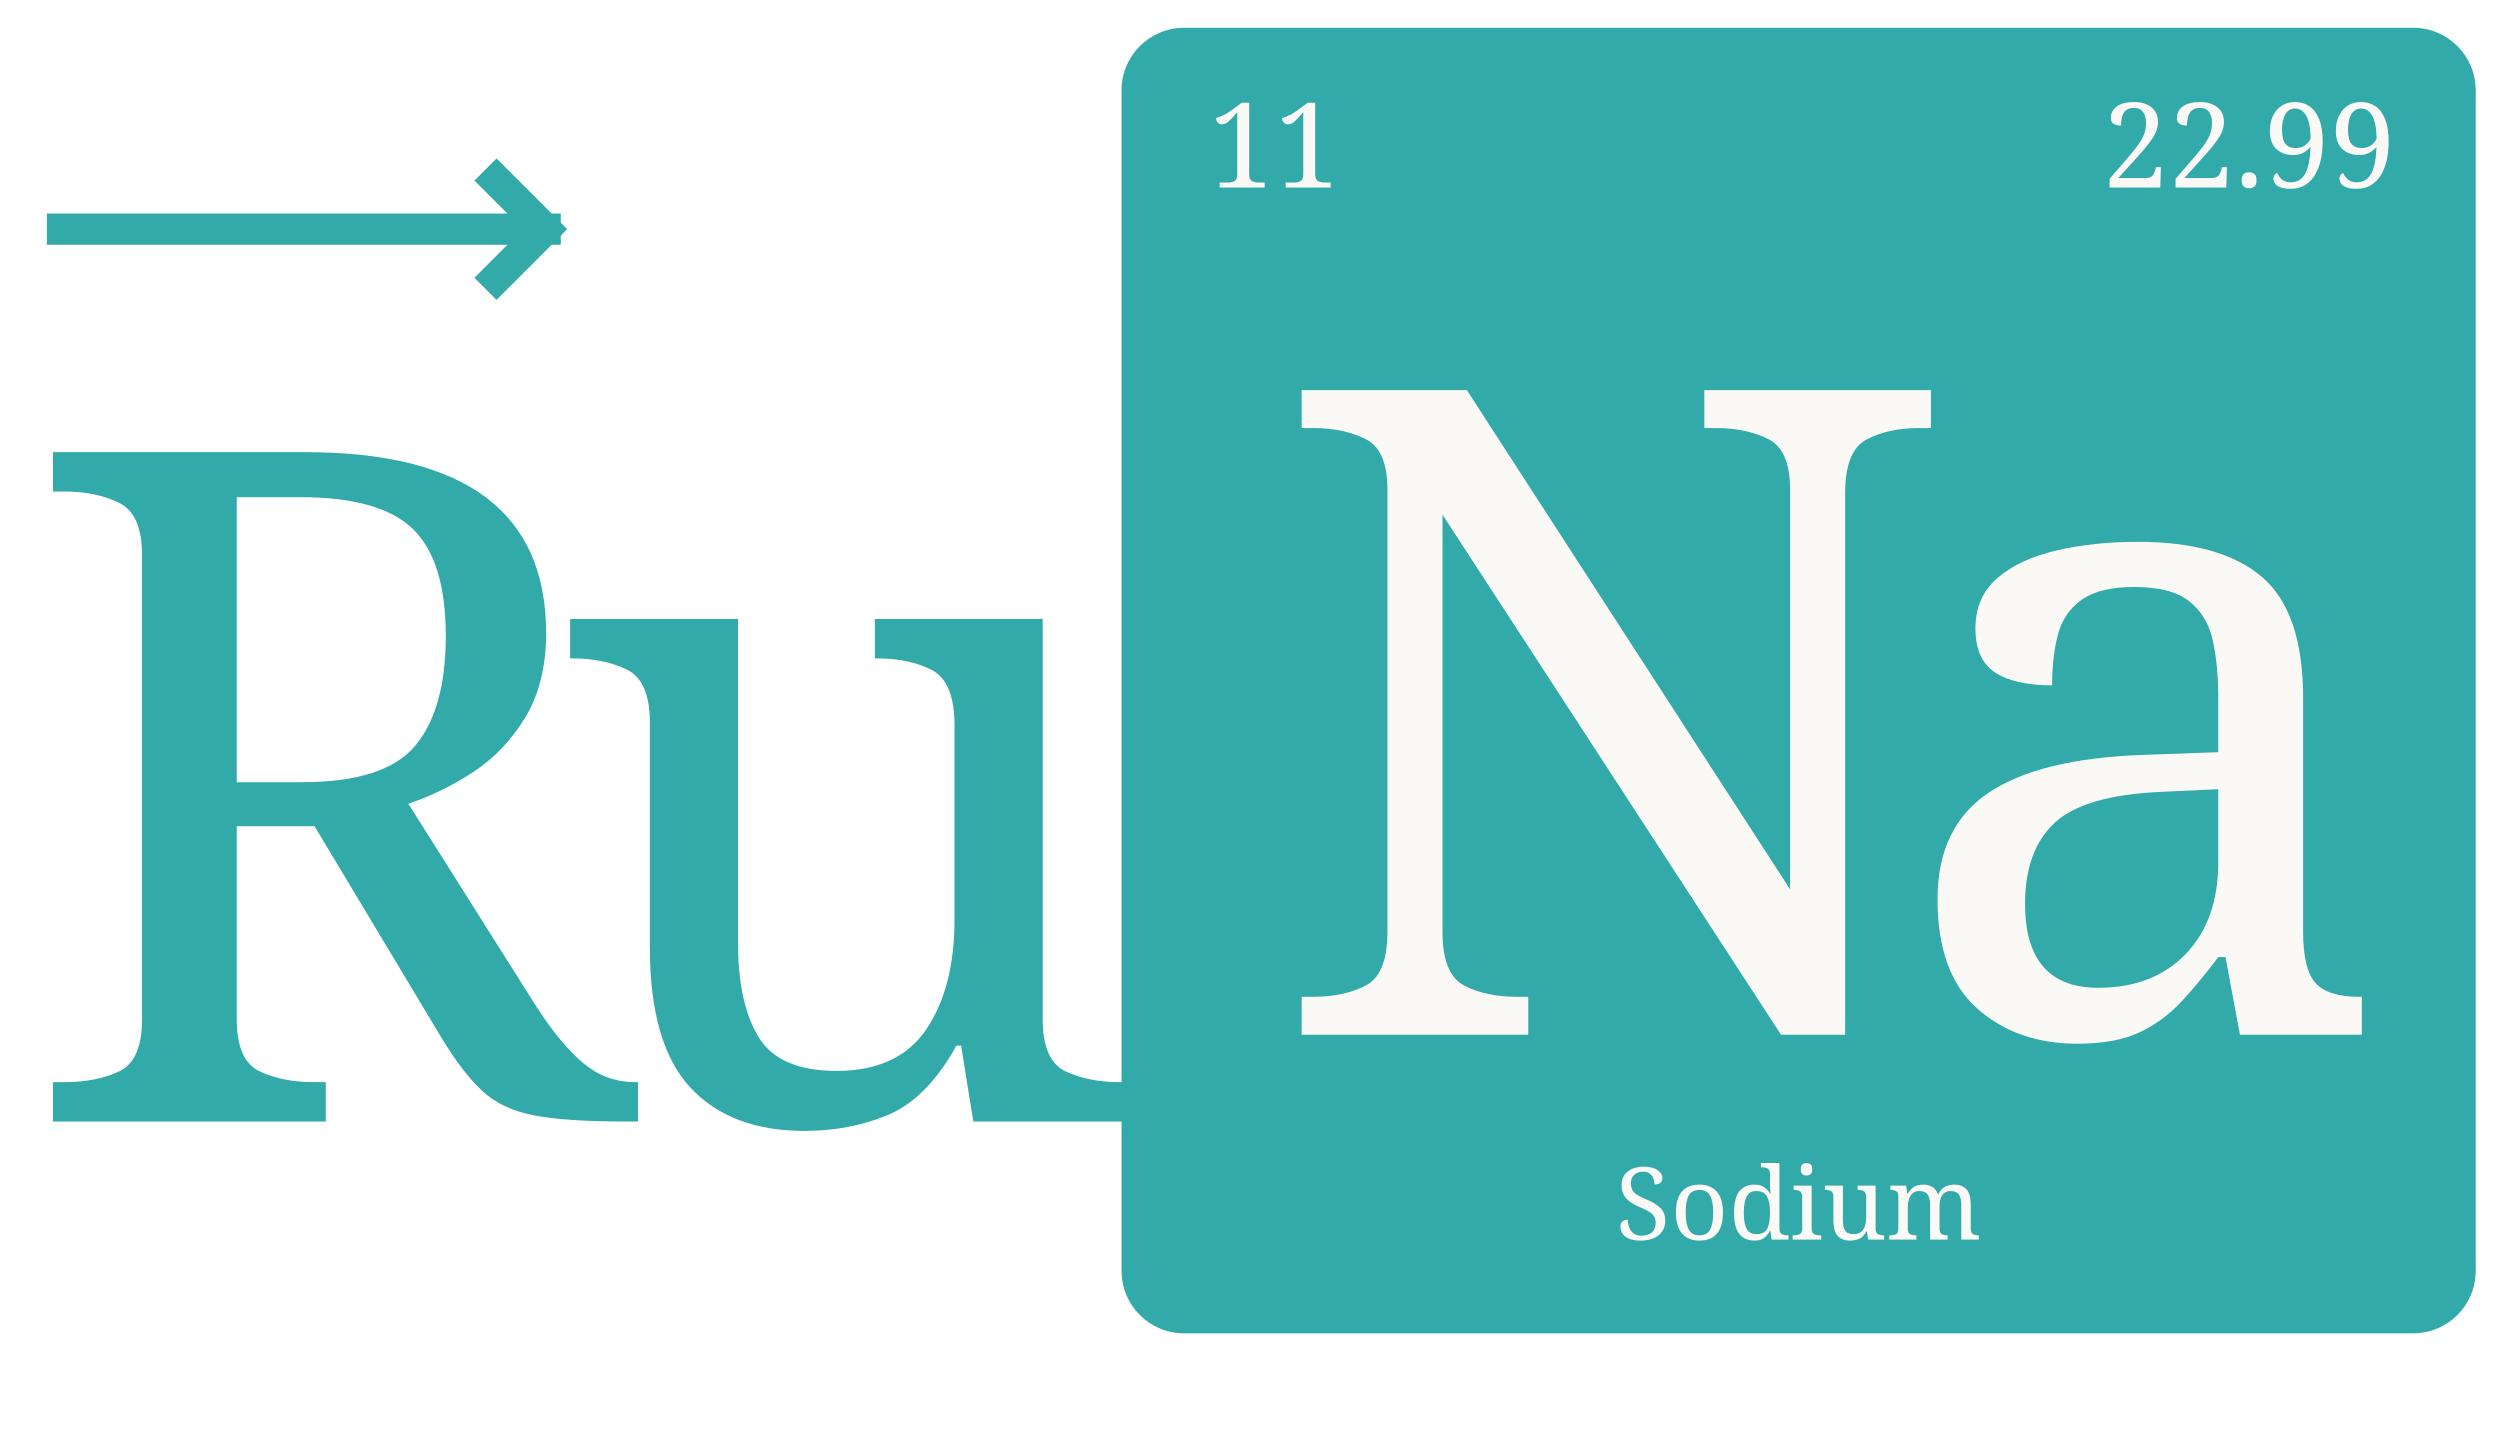
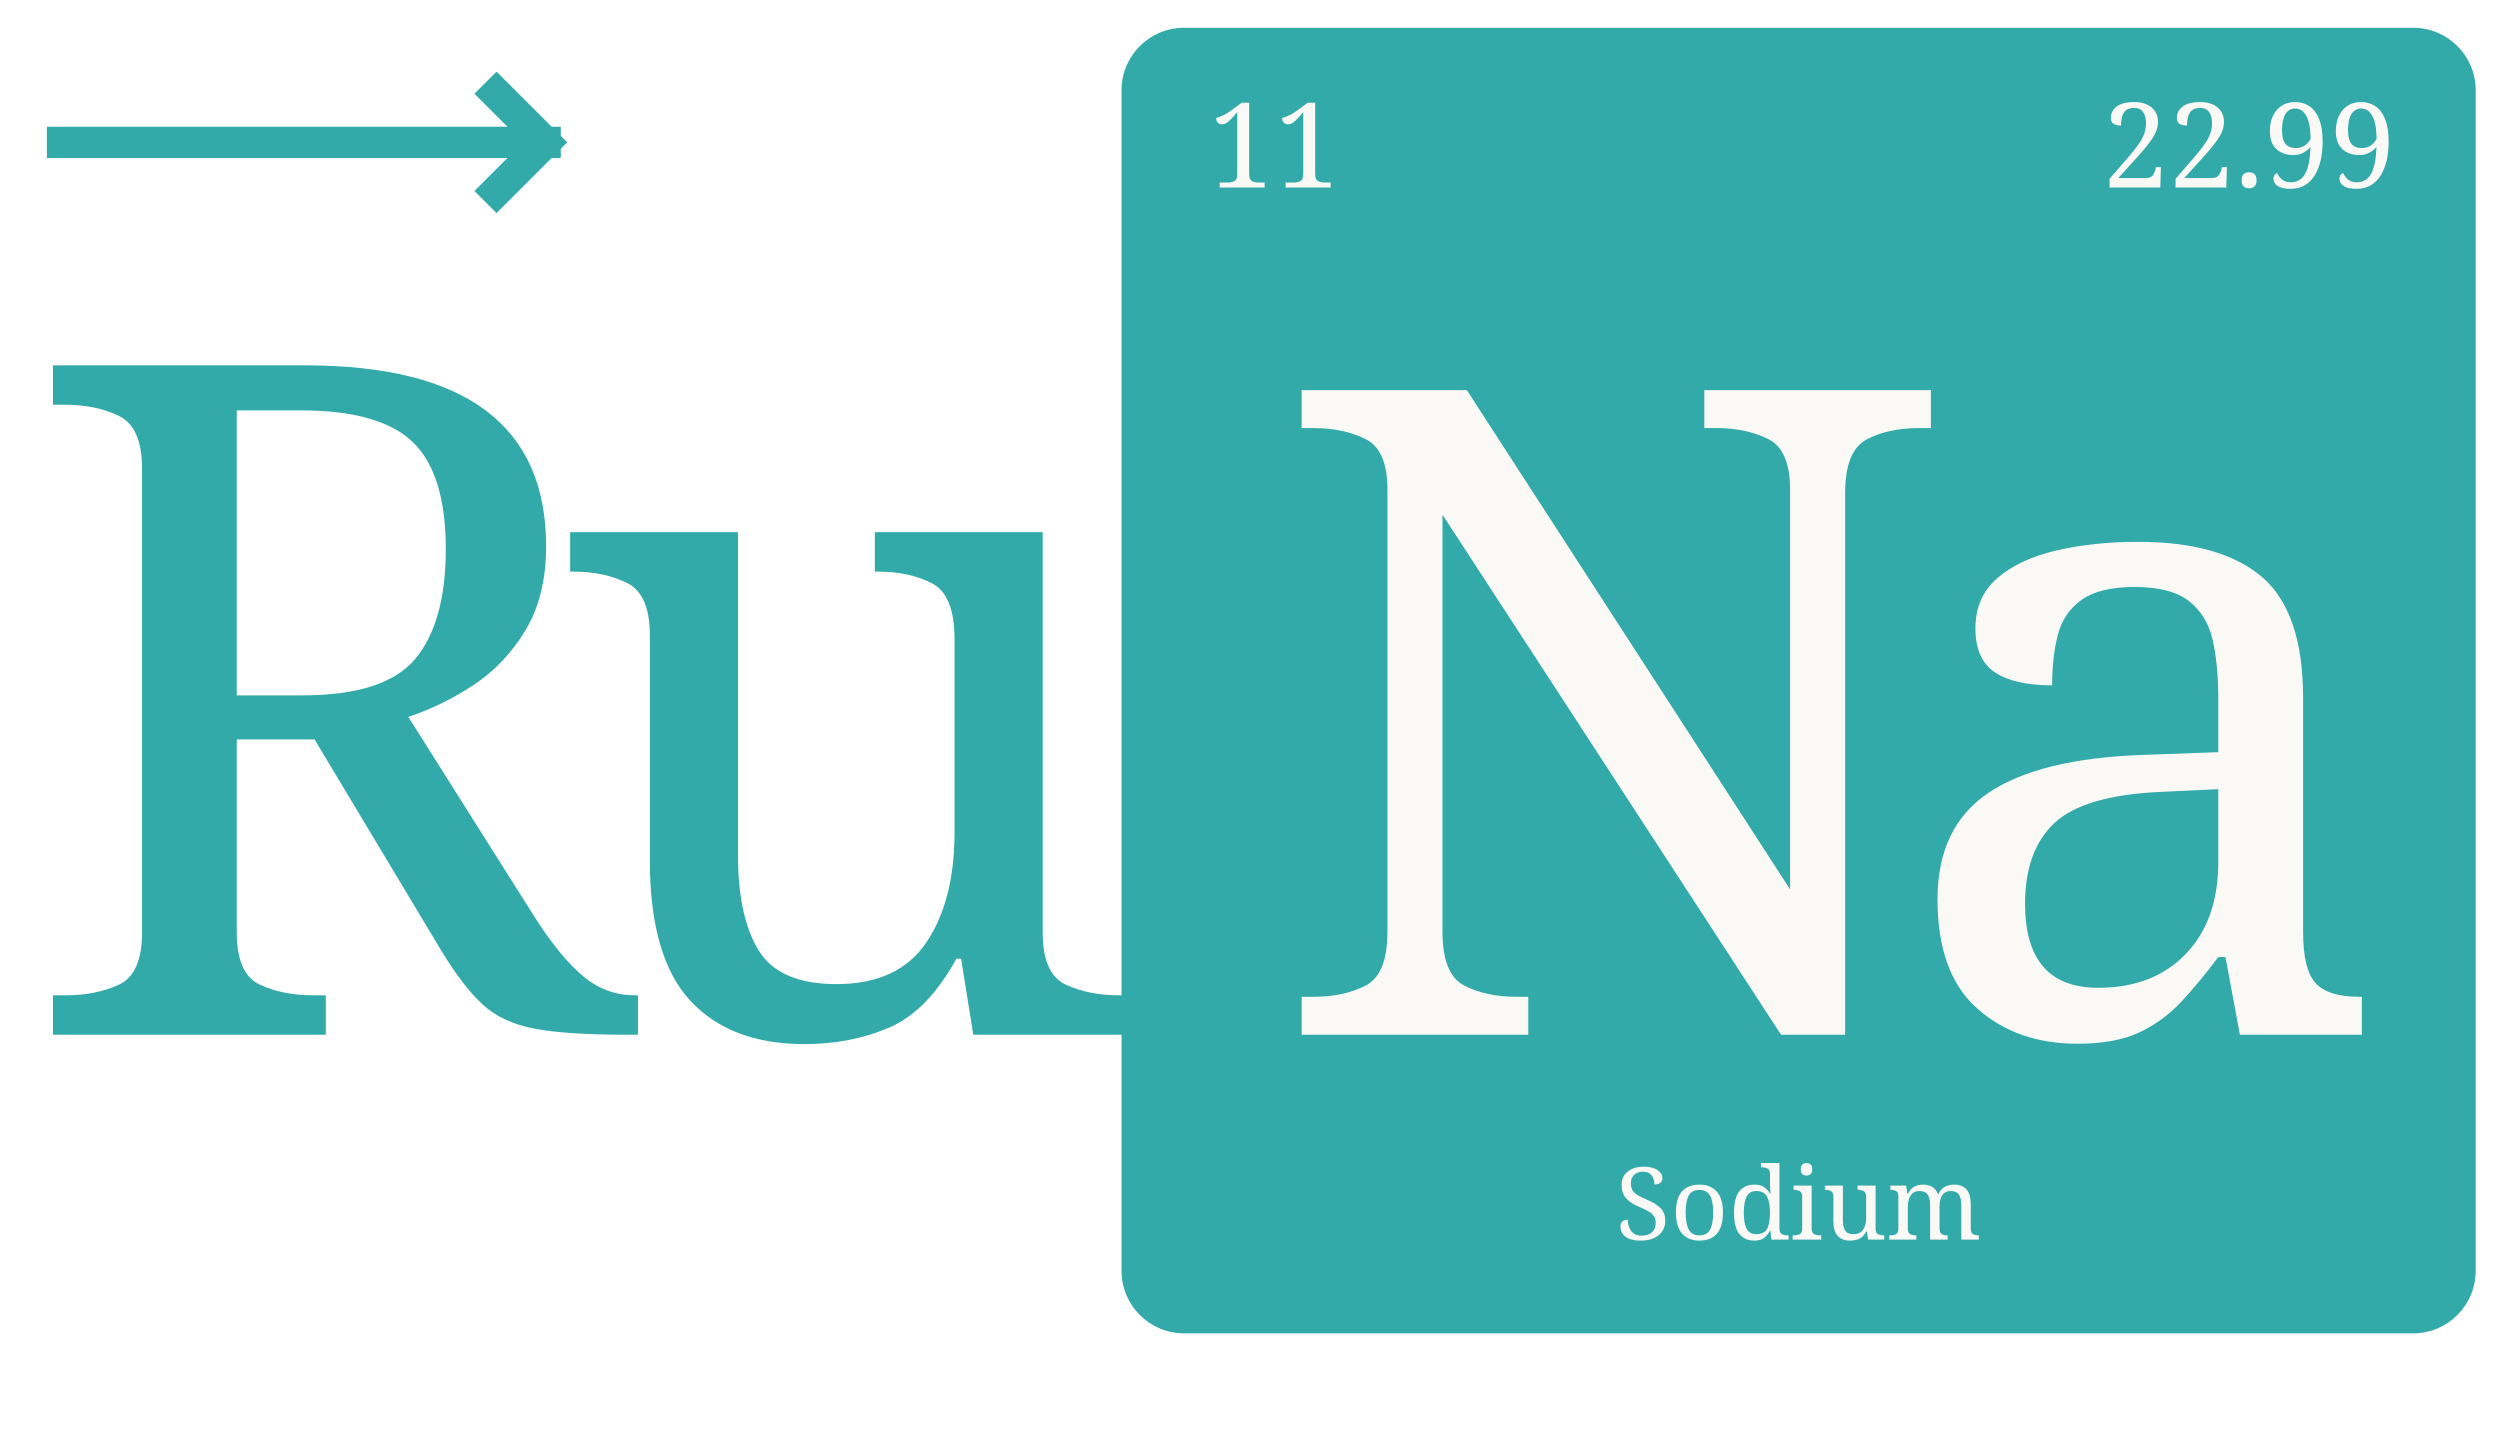
<svg xmlns="http://www.w3.org/2000/svg" viewBox="0 0 720 416" role="img" aria-label="Logo RuNa dengan panah di atas huruf R dan kotak unsur Sodium">
  <rect width="720" height="416" fill="none" />
-   <g fill="none" stroke="#31AAA9" stroke-width="9" stroke-linecap="square" stroke-linejoin="miter">
+   <g transform="translate(0 -25)" fill="none" stroke="#31AAA9" stroke-width="9" stroke-linecap="square" stroke-linejoin="miter">
    <path d="M18 66H157" />
    <path d="M143 52L157 66L143 80" />
  </g>
  <rect x="323" y="8" width="390" height="376" rx="18" fill="#31AAA9" />
-   <g font-family="Lora, Georgia, serif" font-weight="400" fill="#31AAA9">
+   <g transform="translate(0 -25)" font-family="Lora, Georgia, serif" font-weight="400" fill="#31AAA9">
    <text x="5" y="323" textLength="160" lengthAdjust="spacingAndGlyphs" font-size="270">R</text>
    <text x="158" y="323" textLength="181" lengthAdjust="spacingAndGlyphs" font-size="270">u</text>
  </g>
  <g font-family="Lora, Georgia, serif" font-weight="400" fill="#FAF9F6">
    <text x="348" y="54" font-size="34">11</text>
    <text x="690" y="54" font-size="34" text-anchor="end">22.99</text>
    <text x="365" y="298" textLength="174" lengthAdjust="spacingAndGlyphs" font-size="260">N</text>
    <text x="545" y="298" textLength="132" lengthAdjust="spacingAndGlyphs" font-size="260">a</text>
    <text x="518" y="357" font-family="Lora, Georgia, serif" font-size="29" text-anchor="middle">Sodium</text>
  </g>
</svg>
